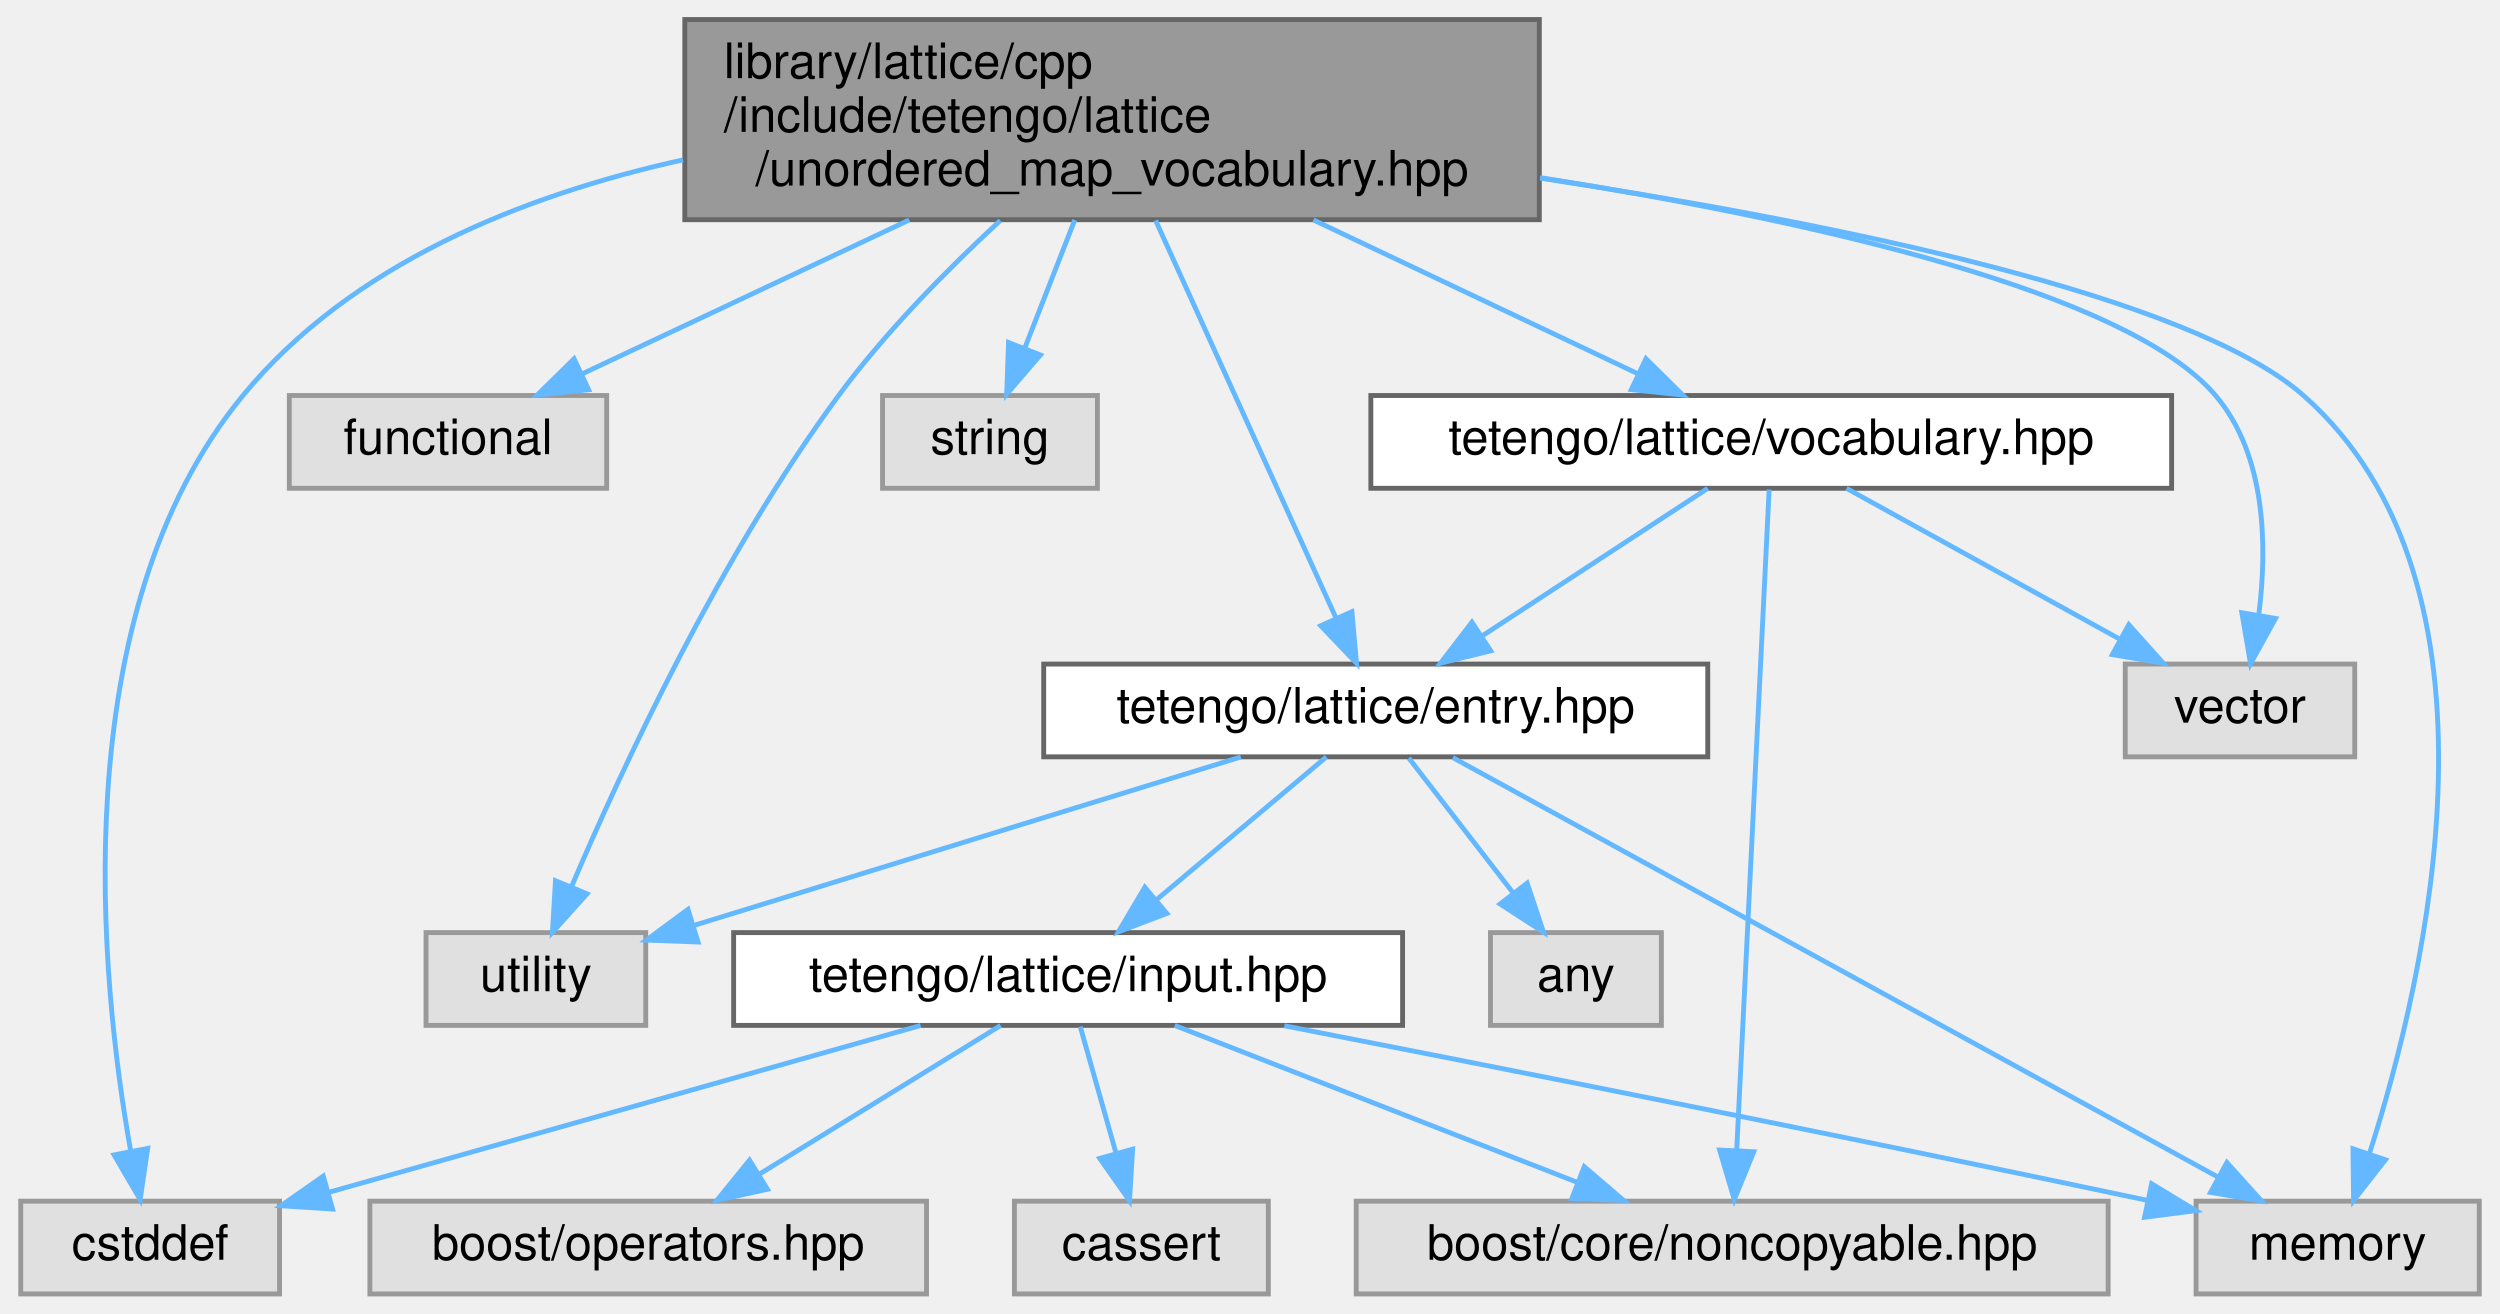
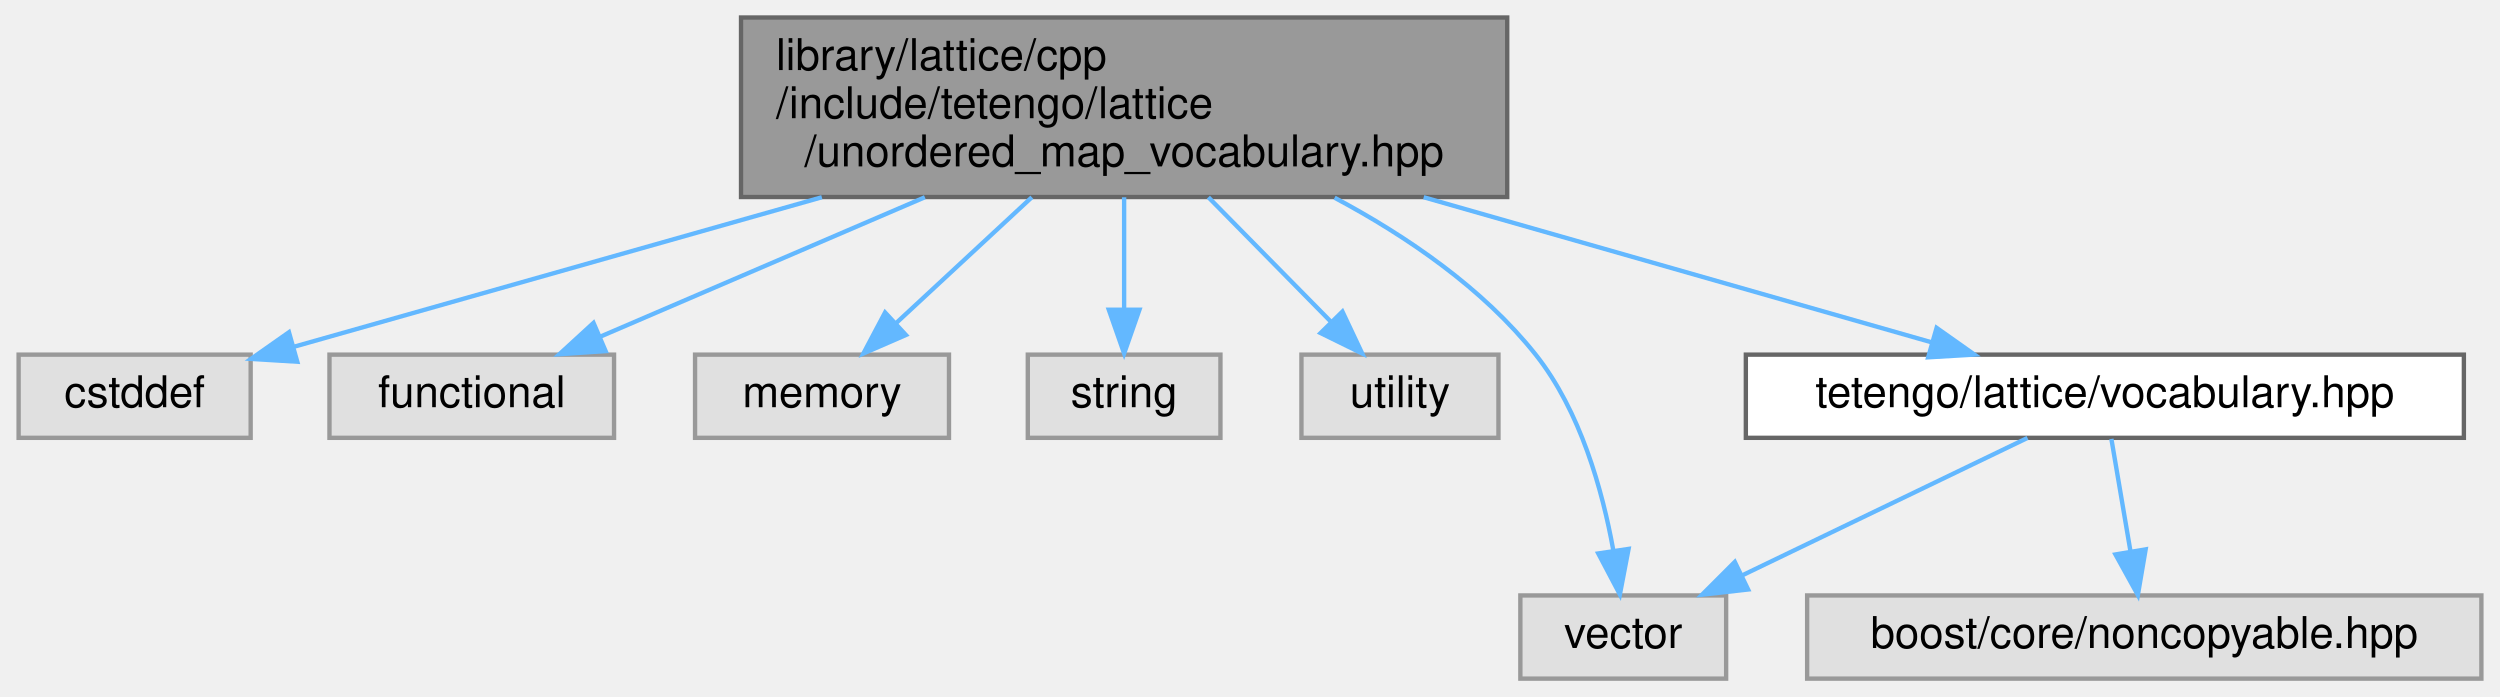
- <svg xmlns="http://www.w3.org/2000/svg" xmlns:xlink="http://www.w3.org/1999/xlink" width="512pt" height="269pt" viewBox="0.00 0.00 511.50 269.00">
-   <g id="graph0" class="graph" transform="scale(1 1) rotate(0) translate(4 265)">
+ <svg xmlns="http://www.w3.org/2000/svg" xmlns:xlink="http://www.w3.org/1999/xlink" width="571pt" height="159pt" viewBox="0.00 0.00 570.50 159.00">
+   <g id="graph0" class="graph" transform="scale(1 1) rotate(0) translate(4 155)">
    <g id="Node000001" class="node">
      <g id="a_Node000001">
        <a xlink:title="An unordered map vocabulary.">
-           <polygon fill="#999999" stroke="#666666" points="311,-261 136,-261 136,-220 311,-220 311,-261" />
-           <text text-anchor="start" x="144" y="-249" font-family="Helvetica,sans-Serif" font-size="10.00">library/lattice/cpp</text>
-           <text text-anchor="start" x="144" y="-238" font-family="Helvetica,sans-Serif" font-size="10.00">/include/tetengo/lattice</text>
-           <text text-anchor="middle" x="223.5" y="-227" font-family="Helvetica,sans-Serif" font-size="10.00">/unordered_map_vocabulary.hpp</text>
+           <polygon fill="#999999" stroke="#666666" points="340,-151 165,-151 165,-110 340,-110 340,-151" />
+           <text text-anchor="start" x="173" y="-139" font-family="Helvetica,sans-Serif" font-size="10.00">library/lattice/cpp</text>
+           <text text-anchor="start" x="173" y="-128" font-family="Helvetica,sans-Serif" font-size="10.00">/include/tetengo/lattice</text>
+           <text text-anchor="middle" x="252.5" y="-117" font-family="Helvetica,sans-Serif" font-size="10.00">/unordered_map_vocabulary.hpp</text>
        </a>
      </g>
    </g>
    <g id="Node000002" class="node">
      <g id="a_Node000002">
        <a xlink:title=" ">
-           <polygon fill="#e0e0e0" stroke="#999999" points="53,-19 0,-19 0,0 53,0 53,-19" />
-           <text text-anchor="middle" x="26.5" y="-7" font-family="Helvetica,sans-Serif" font-size="10.00">cstddef</text>
+           <polygon fill="#e0e0e0" stroke="#999999" points="53,-74 0,-74 0,-55 53,-55 53,-74" />
+           <text text-anchor="middle" x="26.5" y="-62" font-family="Helvetica,sans-Serif" font-size="10.00">cstddef</text>
        </a>
      </g>
    </g>
    <g id="edge1_Node000001_Node000002" class="edge">
      <g id="a_edge1_Node000001_Node000002">
        <a xlink:title=" ">
-           <path fill="none" stroke="#63b8ff" d="M135.63,-232.26C102.55,-224.95 67.62,-210.86 45.5,-184 8.64,-139.23 16.27,-64.44 22.47,-29.53" />
-           <polygon fill="#63b8ff" stroke="#63b8ff" points="25.99,-29.81 24.46,-19.32 19.11,-28.47 25.99,-29.81" />
+           <path fill="none" stroke="#63b8ff" d="M183.46,-109.95C143.76,-98.71 95.47,-85.03 63.02,-75.84" />
+           <polygon fill="#63b8ff" stroke="#63b8ff" points="63.65,-72.38 53.08,-73.03 61.75,-79.12 63.65,-72.38" />
        </a>
      </g>
    </g>
    <g id="Node000003" class="node">
      <g id="a_Node000003">
        <a xlink:title=" ">
-           <polygon fill="#e0e0e0" stroke="#999999" points="120,-184 55,-184 55,-165 120,-165 120,-184" />
-           <text text-anchor="middle" x="87.5" y="-172" font-family="Helvetica,sans-Serif" font-size="10.00">functional</text>
+           <polygon fill="#e0e0e0" stroke="#999999" points="136,-74 71,-74 71,-55 136,-55 136,-74" />
+           <text text-anchor="middle" x="103.5" y="-62" font-family="Helvetica,sans-Serif" font-size="10.00">functional</text>
        </a>
      </g>
    </g>
    <g id="edge2_Node000001_Node000003" class="edge">
      <g id="a_edge2_Node000001_Node000003">
        <a xlink:title=" ">
-           <path fill="none" stroke="#63b8ff" d="M181.96,-219.95C160.17,-209.7 134.09,-197.43 114.86,-188.38" />
-           <polygon fill="#63b8ff" stroke="#63b8ff" points="116.3,-185.18 105.76,-184.09 113.32,-191.52 116.3,-185.18" />
+           <path fill="none" stroke="#63b8ff" d="M206.99,-109.95C182.9,-99.6 154.03,-87.2 132.9,-78.13" />
+           <polygon fill="#63b8ff" stroke="#63b8ff" points="134.07,-74.82 123.5,-74.09 131.31,-81.25 134.07,-74.82" />
        </a>
      </g>
    </g>
    <g id="Node000004" class="node">
      <g id="a_Node000004">
        <a xlink:title=" ">
-           <polygon fill="#e0e0e0" stroke="#999999" points="503.5,-19 445.5,-19 445.5,0 503.5,0 503.5,-19" />
-           <text text-anchor="middle" x="474.5" y="-7" font-family="Helvetica,sans-Serif" font-size="10.00">memory</text>
+           <polygon fill="#e0e0e0" stroke="#999999" points="212.5,-74 154.5,-74 154.5,-55 212.5,-55 212.5,-74" />
+           <text text-anchor="middle" x="183.5" y="-62" font-family="Helvetica,sans-Serif" font-size="10.00">memory</text>
        </a>
      </g>
    </g>
    <g id="edge3_Node000001_Node000004" class="edge">
      <g id="a_edge3_Node000001_Node000004">
        <a xlink:title=" ">
-           <path fill="none" stroke="#63b8ff" d="M311.17,-228.52C371.31,-219.35 444.29,-204.48 467.5,-184 511.55,-145.14 492.6,-64.93 481.03,-28.82" />
-           <polygon fill="#63b8ff" stroke="#63b8ff" points="484.28,-27.48 477.76,-19.13 477.64,-29.72 484.28,-27.48" />
+           <path fill="none" stroke="#63b8ff" d="M231.42,-109.95C221.49,-100.74 209.8,-89.9 200.45,-81.23" />
+           <polygon fill="#63b8ff" stroke="#63b8ff" points="202.66,-78.49 192.94,-74.26 197.9,-83.63 202.66,-78.49" />
        </a>
      </g>
    </g>
    <g id="Node000005" class="node">
      <g id="a_Node000005">
        <a xlink:title=" ">
-           <polygon fill="#e0e0e0" stroke="#999999" points="220.5,-184 176.5,-184 176.5,-165 220.5,-165 220.5,-184" />
-           <text text-anchor="middle" x="198.5" y="-172" font-family="Helvetica,sans-Serif" font-size="10.00">string</text>
+           <polygon fill="#e0e0e0" stroke="#999999" points="274.5,-74 230.5,-74 230.5,-55 274.5,-55 274.5,-74" />
+           <text text-anchor="middle" x="252.5" y="-62" font-family="Helvetica,sans-Serif" font-size="10.00">string</text>
        </a>
      </g>
    </g>
    <g id="edge4_Node000001_Node000005" class="edge">
      <g id="a_edge4_Node000001_Node000005">
        <a xlink:title=" ">
-           <path fill="none" stroke="#63b8ff" d="M215.86,-219.95C212.59,-211.58 208.79,-201.85 205.59,-193.64" />
-           <polygon fill="#63b8ff" stroke="#63b8ff" points="208.82,-192.3 201.92,-184.26 202.3,-194.85 208.82,-192.3" />
+           <path fill="none" stroke="#63b8ff" d="M252.5,-109.95C252.5,-101.85 252.5,-92.5 252.5,-84.47" />
+           <polygon fill="#63b8ff" stroke="#63b8ff" points="256,-84.26 252.5,-74.26 249,-84.26 256,-84.26" />
        </a>
      </g>
    </g>
    <g id="Node000006" class="node">
      <g id="a_Node000006">
        <a xlink:title=" ">
-           <polygon fill="#e0e0e0" stroke="#999999" points="128,-74 83,-74 83,-55 128,-55 128,-74" />
-           <text text-anchor="middle" x="105.5" y="-62" font-family="Helvetica,sans-Serif" font-size="10.00">utility</text>
+           <polygon fill="#e0e0e0" stroke="#999999" points="338,-74 293,-74 293,-55 338,-55 338,-74" />
+           <text text-anchor="middle" x="315.5" y="-62" font-family="Helvetica,sans-Serif" font-size="10.00">utility</text>
        </a>
      </g>
    </g>
    <g id="edge5_Node000001_Node000006" class="edge">
      <g id="a_edge5_Node000001_Node000006">
        <a xlink:title=" ">
-           <path fill="none" stroke="#63b8ff" d="M200.59,-219.83C189.74,-209.8 177.09,-196.99 167.5,-184 143.23,-151.13 123.03,-107.46 112.78,-83.37" />
-           <polygon fill="#63b8ff" stroke="#63b8ff" points="115.97,-81.94 108.89,-74.06 109.51,-84.63 115.97,-81.94" />
+           <path fill="none" stroke="#63b8ff" d="M271.74,-109.95C280.72,-100.83 291.27,-90.11 299.76,-81.49" />
+           <polygon fill="#63b8ff" stroke="#63b8ff" points="302.36,-83.84 306.88,-74.26 297.37,-78.93 302.36,-83.84" />
        </a>
      </g>
    </g>
    <g id="Node000007" class="node">
      <g id="a_Node000007">
        <a xlink:title=" ">
-           <polygon fill="#e0e0e0" stroke="#999999" points="478,-129 431,-129 431,-110 478,-110 478,-129" />
-           <text text-anchor="middle" x="454.5" y="-117" font-family="Helvetica,sans-Serif" font-size="10.00">vector</text>
+           <polygon fill="#e0e0e0" stroke="#999999" points="390,-19 343,-19 343,0 390,0 390,-19" />
+           <text text-anchor="middle" x="366.5" y="-7" font-family="Helvetica,sans-Serif" font-size="10.00">vector</text>
        </a>
      </g>
    </g>
    <g id="edge6_Node000001_Node000007" class="edge">
      <g id="a_edge6_Node000001_Node000007">
        <a xlink:title=" ">
-           <path fill="none" stroke="#63b8ff" d="M311.18,-228.63C366.72,-219.82 431.38,-205.32 449.5,-184 459.9,-171.76 460.11,-152.98 458.34,-139.02" />
-           <polygon fill="#63b8ff" stroke="#63b8ff" points="461.78,-138.34 456.66,-129.06 454.88,-139.51 461.78,-138.34" />
+           <path fill="none" stroke="#63b8ff" d="M300.57,-109.84C317.11,-101.02 334.48,-89.14 346.5,-74 356.72,-61.13 361.76,-42.97 364.22,-29.36" />
+           <polygon fill="#63b8ff" stroke="#63b8ff" points="367.72,-29.63 365.73,-19.22 360.79,-28.59 367.72,-29.63" />
        </a>
      </g>
    </g>
    <g id="Node000008" class="node">
      <g id="a_Node000008">
-         <a xlink:href="entry_8hpp.html" target="_top" xlink:title="An entry.">
-           <polygon fill="white" stroke="#666666" points="345.5,-129 209.5,-129 209.5,-110 345.5,-110 345.5,-129" />
-           <text text-anchor="middle" x="277.5" y="-117" font-family="Helvetica,sans-Serif" font-size="10.00">tetengo/lattice/entry.hpp</text>
+         <a xlink:href="vocabulary_8hpp.html" target="_top" xlink:title="A vocabulary.">
+           <polygon fill="white" stroke="#666666" points="558.5,-74 394.5,-74 394.5,-55 558.5,-55 558.5,-74" />
+           <text text-anchor="middle" x="476.5" y="-62" font-family="Helvetica,sans-Serif" font-size="10.00">tetengo/lattice/vocabulary.hpp</text>
        </a>
      </g>
    </g>
    <g id="edge7_Node000001_Node000008" class="edge">
      <g id="a_edge7_Node000001_Node000008">
        <a xlink:title=" ">
-           <path fill="none" stroke="#63b8ff" d="M232.42,-219.85C242.71,-197.17 259.49,-160.19 269.42,-138.31" />
-           <polygon fill="#63b8ff" stroke="#63b8ff" points="272.62,-139.73 273.56,-129.18 266.24,-136.84 272.62,-139.73" />
+           <path fill="none" stroke="#63b8ff" d="M320.92,-109.95C358.89,-99.1 404.76,-86 436.83,-76.84" />
+           <polygon fill="#63b8ff" stroke="#63b8ff" points="438.07,-80.12 446.72,-74.01 436.15,-73.39 438.07,-80.12" />
        </a>
      </g>
    </g>
-     <g id="Node000014" class="node">
-       <g id="a_Node000014">
-         <a xlink:href="vocabulary_8hpp.html" target="_top" xlink:title="A vocabulary.">
-           <polygon fill="white" stroke="#666666" points="440.5,-184 276.5,-184 276.5,-165 440.5,-165 440.5,-184" />
-           <text text-anchor="middle" x="358.5" y="-172" font-family="Helvetica,sans-Serif" font-size="10.00">tetengo/lattice/vocabulary.hpp</text>
-         </a>
-       </g>
-     </g>
-     <g id="edge17_Node000001_Node000014" class="edge">
-       <g id="a_edge17_Node000001_Node000014">
+     <g id="edge8_Node000008_Node000007" class="edge">
+       <g id="a_edge8_Node000008_Node000007">
        <a xlink:title=" ">
-           <path fill="none" stroke="#63b8ff" d="M264.74,-219.95C286.36,-209.7 312.25,-197.43 331.34,-188.38" />
-           <polygon fill="#63b8ff" stroke="#63b8ff" points="332.84,-191.54 340.38,-184.09 329.84,-185.21 332.84,-191.54" />
-         </a>
-       </g>
-     </g>
-     <g id="edge9_Node000008_Node000004" class="edge">
-       <g id="a_edge9_Node000008_Node000004">
-         <a xlink:title=" ">
-           <path fill="none" stroke="#63b8ff" d="M293.29,-109.84C327.59,-91.04 409.14,-46.33 450.11,-23.87" />
-           <polygon fill="#63b8ff" stroke="#63b8ff" points="451.82,-26.92 458.91,-19.05 448.46,-20.79 451.82,-26.92" />
-         </a>
-       </g>
-     </g>
-     <g id="edge10_Node000008_Node000006" class="edge">
-       <g id="a_edge10_Node000008_Node000006">
-         <a xlink:title=" ">
-           <path fill="none" stroke="#63b8ff" d="M249.87,-109.98C219.36,-100.58 170.31,-85.47 137.98,-75.51" />
-           <polygon fill="#63b8ff" stroke="#63b8ff" points="138.71,-72.07 128.12,-72.47 136.65,-78.76 138.71,-72.07" />
+           <path fill="none" stroke="#63b8ff" d="M458.83,-54.98C441.21,-46.5 413.92,-33.35 393.57,-23.54" />
+           <polygon fill="#63b8ff" stroke="#63b8ff" points="395.02,-20.36 384.49,-19.17 391.98,-26.66 395.02,-20.36" />
        </a>
      </g>
    </g>
    <g id="Node000009" class="node">
      <g id="a_Node000009">
        <a xlink:title=" ">
-           <polygon fill="#e0e0e0" stroke="#999999" points="336,-74 301,-74 301,-55 336,-55 336,-74" />
-           <text text-anchor="middle" x="318.5" y="-62" font-family="Helvetica,sans-Serif" font-size="10.00">any</text>
+           <polygon fill="#e0e0e0" stroke="#999999" points="562.5,-19 408.5,-19 408.5,0 562.5,0 562.5,-19" />
+           <text text-anchor="middle" x="485.5" y="-7" font-family="Helvetica,sans-Serif" font-size="10.00">boost/core/noncopyable.hpp</text>
        </a>
      </g>
    </g>
-     <g id="edge8_Node000008_Node000009" class="edge">
-       <g id="a_edge8_Node000008_Node000009">
+     <g id="edge9_Node000008_Node000009" class="edge">
+       <g id="a_edge9_Node000008_Node000009">
        <a xlink:title=" ">
-           <path fill="none" stroke="#63b8ff" d="M284.27,-109.75C290.06,-102.26 298.56,-91.28 305.64,-82.13" />
-           <polygon fill="#63b8ff" stroke="#63b8ff" points="308.51,-84.14 311.86,-74.09 302.97,-79.86 308.51,-84.14" />
-         </a>
-       </g>
-     </g>
-     <g id="Node000010" class="node">
-       <g id="a_Node000010">
-         <a xlink:href="input_8hpp.html" target="_top" xlink:title="An input.">
-           <polygon fill="white" stroke="#666666" points="283,-74 146,-74 146,-55 283,-55 283,-74" />
-           <text text-anchor="middle" x="214.5" y="-62" font-family="Helvetica,sans-Serif" font-size="10.00">tetengo/lattice/input.hpp</text>
-         </a>
-       </g>
-     </g>
-     <g id="edge11_Node000008_Node000010" class="edge">
-       <g id="a_edge11_Node000008_Node000010">
-         <a xlink:title=" ">
-           <path fill="none" stroke="#63b8ff" d="M267.38,-109.98C258.06,-102.15 244.03,-90.34 232.76,-80.86" />
-           <polygon fill="#63b8ff" stroke="#63b8ff" points="234.71,-77.93 224.81,-74.17 230.21,-83.29 234.71,-77.93" />
-         </a>
-       </g>
-     </g>
-     <g id="edge13_Node000010_Node000002" class="edge">
-       <g id="a_edge13_Node000010_Node000002">
-         <a xlink:title=" ">
-           <path fill="none" stroke="#63b8ff" d="M184.29,-54.98C151.32,-45.69 98.53,-30.81 63.2,-20.85" />
-           <polygon fill="#63b8ff" stroke="#63b8ff" points="63.86,-17.39 53.28,-18.05 61.96,-24.13 63.86,-17.39" />
-         </a>
-       </g>
-     </g>
-     <g id="edge14_Node000010_Node000004" class="edge">
-       <g id="a_edge14_Node000010_Node000004">
-         <a xlink:title=" ">
-           <path fill="none" stroke="#63b8ff" d="M258.79,-54.92C301.53,-46.58 368.34,-33.36 435.55,-19.16" />
-           <polygon fill="#63b8ff" stroke="#63b8ff" points="436.41,-22.56 445.47,-17.06 434.96,-15.71 436.41,-22.56" />
-         </a>
-       </g>
-     </g>
-     <g id="Node000011" class="node">
-       <g id="a_Node000011">
-         <a xlink:title=" ">
-           <polygon fill="#e0e0e0" stroke="#999999" points="255.5,-19 203.5,-19 203.5,0 255.5,0 255.5,-19" />
-           <text text-anchor="middle" x="229.5" y="-7" font-family="Helvetica,sans-Serif" font-size="10.00">cassert</text>
-         </a>
-       </g>
-     </g>
-     <g id="edge12_Node000010_Node000011" class="edge">
-       <g id="a_edge12_Node000010_Node000011">
-         <a xlink:title=" ">
-           <path fill="none" stroke="#63b8ff" d="M216.98,-54.75C218.96,-47.72 221.82,-37.62 224.31,-28.84" />
-           <polygon fill="#63b8ff" stroke="#63b8ff" points="227.71,-29.66 227.07,-19.09 220.98,-27.76 227.71,-29.66" />
-         </a>
-       </g>
-     </g>
-     <g id="Node000012" class="node">
-       <g id="a_Node000012">
-         <a xlink:title=" ">
-           <polygon fill="#e0e0e0" stroke="#999999" points="427.5,-19 273.5,-19 273.5,0 427.5,0 427.5,-19" />
-           <text text-anchor="middle" x="350.5" y="-7" font-family="Helvetica,sans-Serif" font-size="10.00">boost/core/noncopyable.hpp</text>
-         </a>
-       </g>
-     </g>
-     <g id="edge15_Node000010_Node000012" class="edge">
-       <g id="a_edge15_Node000010_Node000012">
-         <a xlink:title=" ">
-           <path fill="none" stroke="#63b8ff" d="M236.35,-54.98C258.62,-46.3 293.4,-32.75 318.72,-22.88" />
-           <polygon fill="#63b8ff" stroke="#63b8ff" points="320.21,-26.06 328.25,-19.17 317.66,-19.54 320.21,-26.06" />
-         </a>
-       </g>
-     </g>
-     <g id="Node000013" class="node">
-       <g id="a_Node000013">
-         <a xlink:title=" ">
-           <polygon fill="#e0e0e0" stroke="#999999" points="185.5,-19 71.5,-19 71.5,0 185.5,0 185.5,-19" />
-           <text text-anchor="middle" x="128.5" y="-7" font-family="Helvetica,sans-Serif" font-size="10.00">boost/operators.hpp</text>
-         </a>
-       </g>
-     </g>
-     <g id="edge16_Node000010_Node000013" class="edge">
-       <g id="a_edge16_Node000010_Node000013">
-         <a xlink:title=" ">
-           <path fill="none" stroke="#63b8ff" d="M200.68,-54.98C187.35,-46.77 166.92,-34.18 151.19,-24.49" />
-           <polygon fill="#63b8ff" stroke="#63b8ff" points="152.92,-21.44 142.57,-19.17 149.25,-27.4 152.92,-21.44" />
-         </a>
-       </g>
-     </g>
-     <g id="edge18_Node000014_Node000007" class="edge">
-       <g id="a_edge18_Node000014_Node000007">
-         <a xlink:title=" ">
-           <path fill="none" stroke="#63b8ff" d="M373.92,-164.98C388.95,-156.69 412.04,-143.94 429.66,-134.22" />
-           <polygon fill="#63b8ff" stroke="#63b8ff" points="431.73,-137.07 438.8,-129.17 428.35,-130.94 431.73,-137.07" />
-         </a>
-       </g>
-     </g>
-     <g id="edge20_Node000014_Node000008" class="edge">
-       <g id="a_edge20_Node000014_Node000008">
-         <a xlink:title=" ">
-           <path fill="none" stroke="#63b8ff" d="M345.49,-164.98C333.04,-156.84 314.04,-144.41 299.29,-134.76" />
-           <polygon fill="#63b8ff" stroke="#63b8ff" points="301.04,-131.72 290.75,-129.17 297.2,-137.57 301.04,-131.72" />
-         </a>
-       </g>
-     </g>
-     <g id="edge19_Node000014_Node000012" class="edge">
-       <g id="a_edge19_Node000014_Node000012">
-         <a xlink:title=" ">
-           <path fill="none" stroke="#63b8ff" d="M358.07,-164.74C356.82,-139.31 353.18,-65.08 351.44,-29.69" />
-           <polygon fill="#63b8ff" stroke="#63b8ff" points="354.92,-29.12 350.93,-19.31 347.93,-29.47 354.92,-29.12" />
+           <path fill="none" stroke="#63b8ff" d="M477.99,-54.75C479.17,-47.8 480.86,-37.85 482.34,-29.13" />
+           <polygon fill="#63b8ff" stroke="#63b8ff" points="485.82,-29.53 484.04,-19.09 478.92,-28.36 485.82,-29.53" />
        </a>
      </g>
    </g>
  </g>
</svg>
